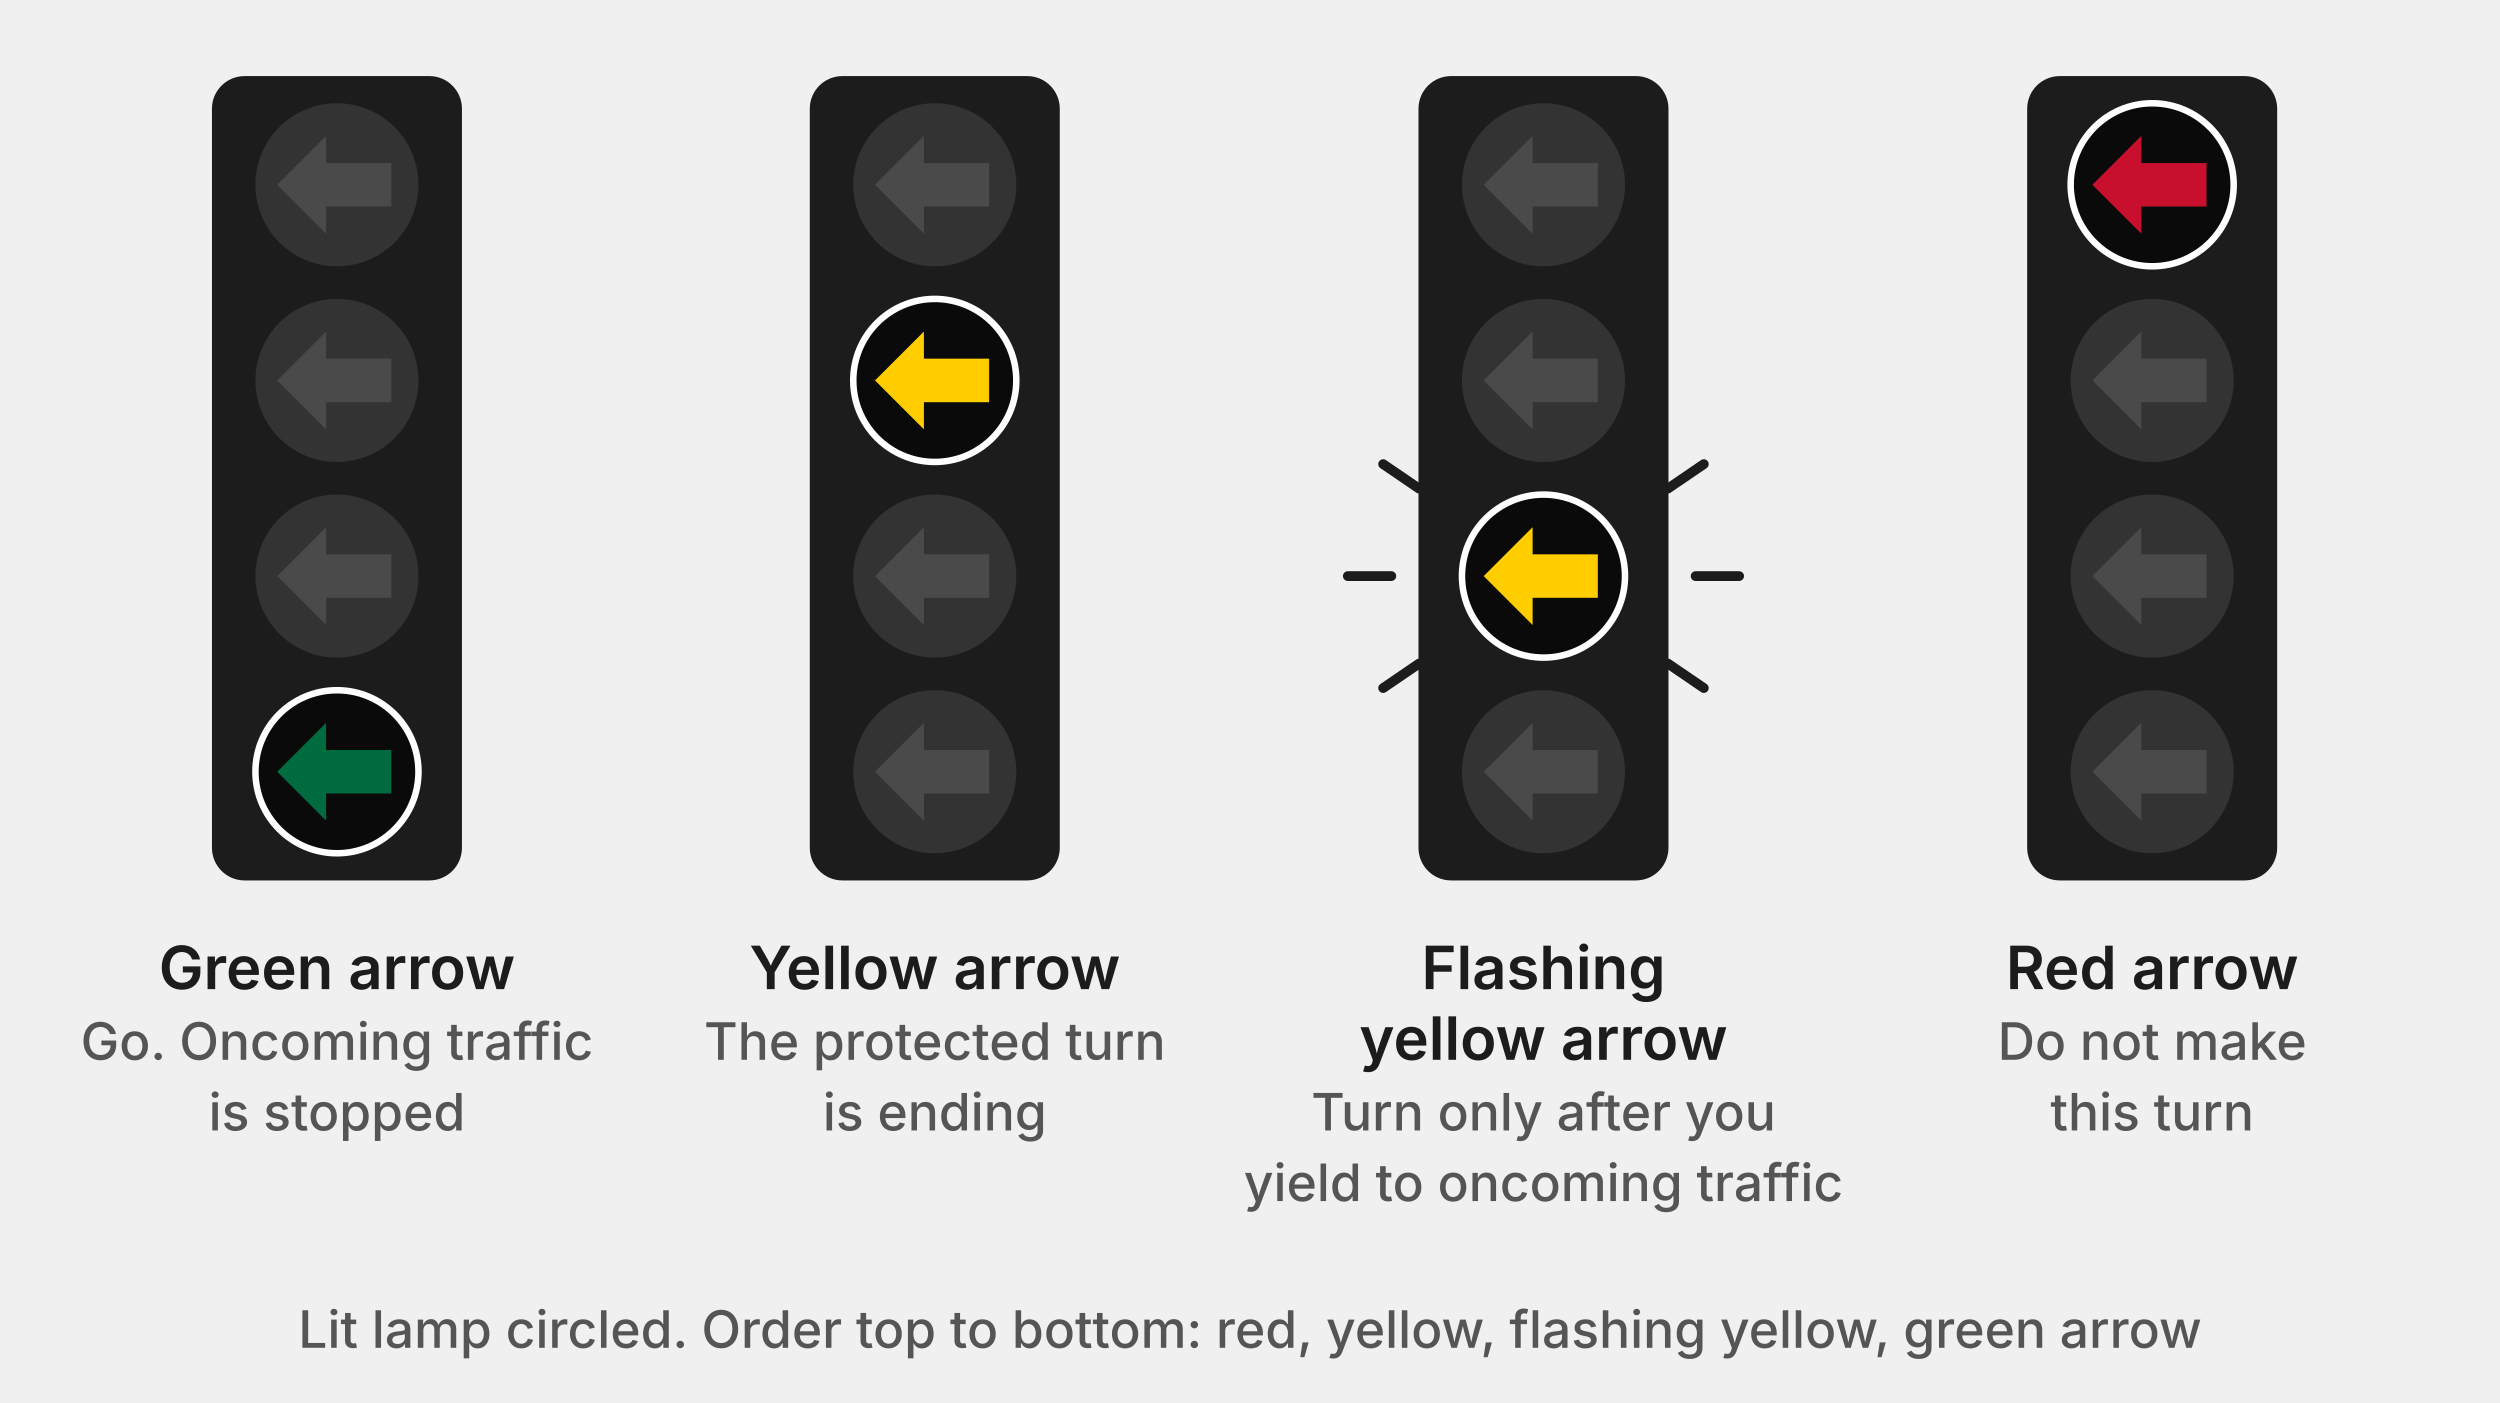
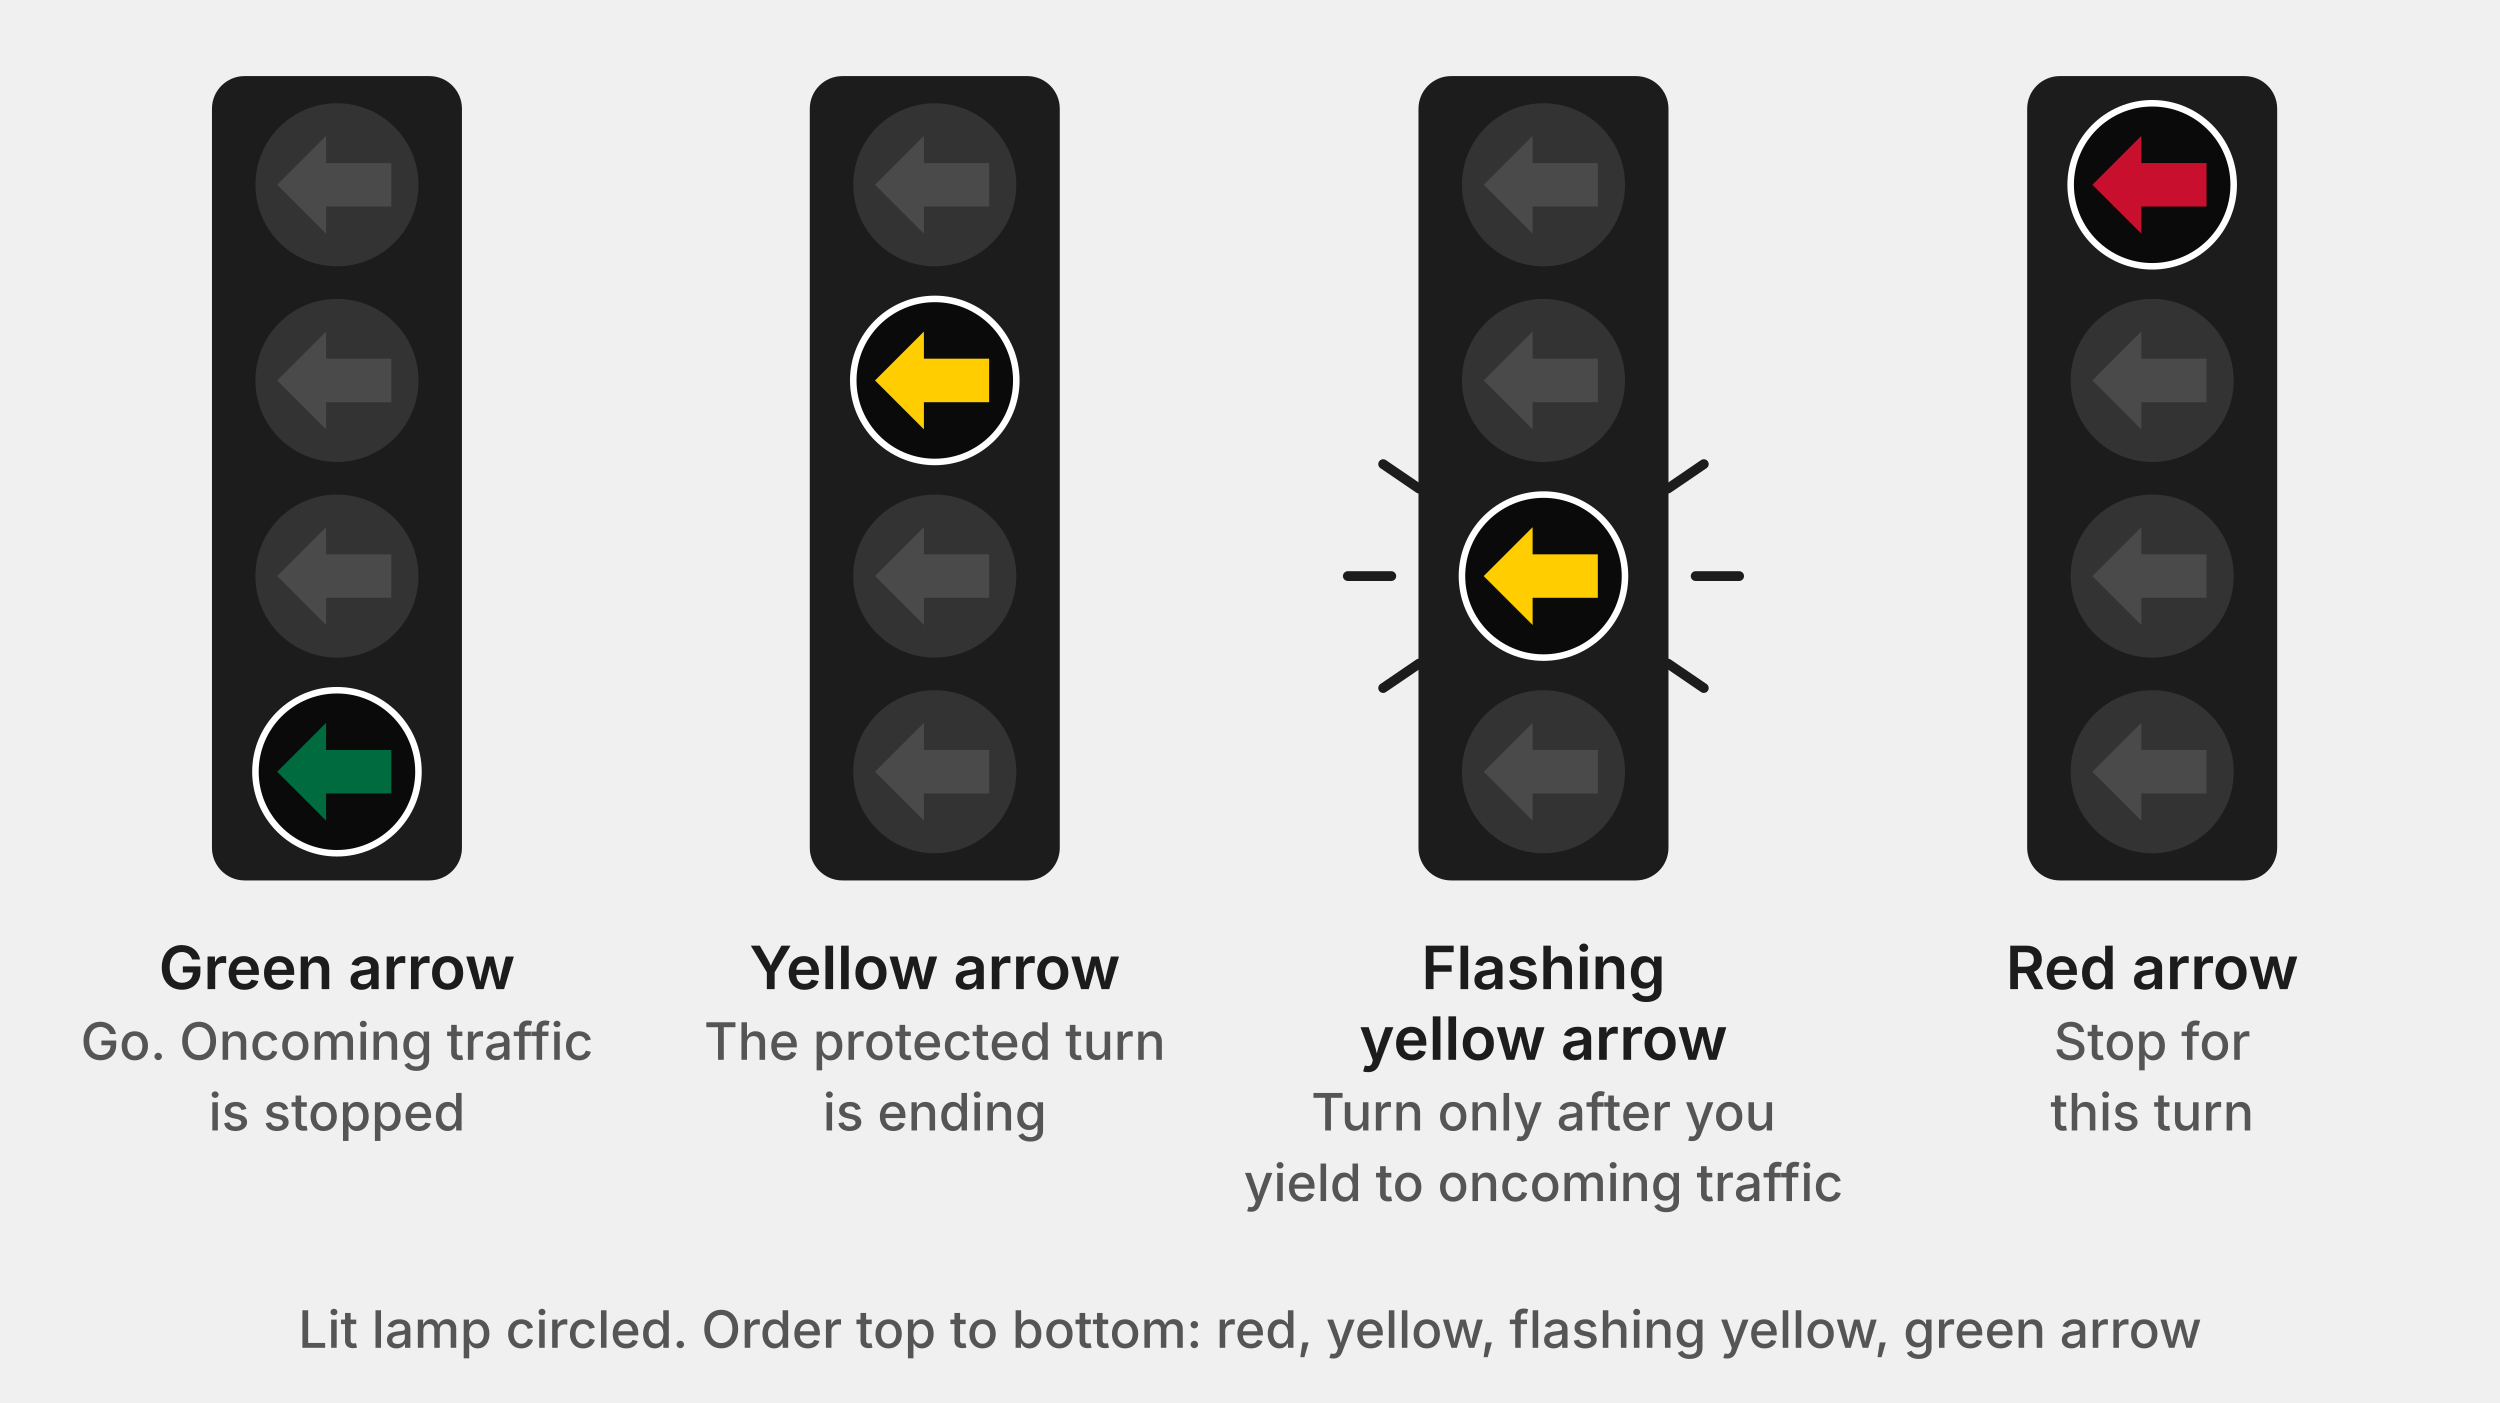
<svg xmlns="http://www.w3.org/2000/svg" viewBox="0 0 460 258" font-family="Inter, Arial, sans-serif">
  <style>
    .lbl { font-size: 11px; font-weight: 600; fill: #1c1c1c; text-anchor: middle; }
    .sub { font-size: 9.5px; font-weight: 500; fill: #555; text-anchor: middle; }
  </style>
  <defs>
    <marker id="ah_ch03_arrow_signals" viewBox="0 0 10 10" refX="7" refY="5" markerUnits="userSpaceOnUse" markerWidth="11" markerHeight="11" orient="auto">
      <path d="M0,0 L10,5 L0,10 z" fill="#1c1c1c" />
    </marker>
  </defs>
  <rect x="39" y="14" width="46" height="148" rx="6" fill="#1c1c1c" />
  <circle cx="62" cy="34" r="15" fill="#333" />
  <polygon points="51,34 60,25 60,30 72,30 72,38 60,38 60,43" fill="#4a4a4a" />
  <circle cx="62" cy="70" r="15" fill="#333" />
  <polygon points="51,70 60,61 60,66 72,66 72,74 60,74 60,79" fill="#4a4a4a" />
  <circle cx="62" cy="106" r="15" fill="#333" />
  <polygon points="51,106 60,97 60,102 72,102 72,110 60,110 60,115" fill="#4a4a4a" />
  <circle cx="62" cy="142" r="15" fill="#0a0a0a" />
  <polygon points="51,142 60,133 60,138 72,138 72,146 60,146 60,151" fill="#006B3F" />
  <circle cx="62" cy="142" r="15" fill="none" stroke="#fff" stroke-width="1.2" />
  <text class="lbl" x="62" y="182">Green arrow</text>
  <text class="sub" x="62" y="195">Go. Oncoming traffic</text>
  <text class="sub" x="62" y="208">is stopped</text>
  <rect x="149" y="14" width="46" height="148" rx="6" fill="#1c1c1c" />
  <circle cx="172" cy="34" r="15" fill="#333" />
  <polygon points="161,34 170,25 170,30 182,30 182,38 170,38 170,43" fill="#4a4a4a" />
  <circle cx="172" cy="70" r="15" fill="#0a0a0a" />
  <polygon points="161,70 170,61 170,66 182,66 182,74 170,74 170,79" fill="#FFCD00" />
  <circle cx="172" cy="70" r="15" fill="none" stroke="#fff" stroke-width="1.2" />
  <circle cx="172" cy="106" r="15" fill="#333" />
  <polygon points="161,106 170,97 170,102 182,102 182,110 170,110 170,115" fill="#4a4a4a" />
  <circle cx="172" cy="142" r="15" fill="#333" />
  <polygon points="161,142 170,133 170,138 182,138 182,146 170,146 170,151" fill="#4a4a4a" />
  <text class="lbl" x="172" y="182">Yellow arrow</text>
  <text class="sub" x="172" y="195">The protected turn</text>
  <text class="sub" x="172" y="208">is ending</text>
  <rect x="261" y="14" width="46" height="148" rx="6" fill="#1c1c1c" />
  <circle cx="284" cy="34" r="15" fill="#333" />
  <polygon points="273,34 282,25 282,30 294,30 294,38 282,38 282,43" fill="#4a4a4a" />
  <circle cx="284" cy="70" r="15" fill="#333" />
  <polygon points="273,70 282,61 282,66 294,66 294,74 282,74 282,79" fill="#4a4a4a" />
  <circle cx="284" cy="106" r="15" fill="#0a0a0a" />
  <polygon points="273,106 282,97 282,102 294,102 294,110 282,110 282,115" fill="#FFCD00" />
  <circle cx="284" cy="106" r="15" fill="none" stroke="#fff" stroke-width="1.2" />
  <circle cx="284" cy="142" r="15" fill="#333" />
  <polygon points="273,142 282,133 282,138 294,138 294,146 282,146 282,151" fill="#4a4a4a" />
  <line x1="306.9" y1="89.9" x2="313.5" y2="85.4" stroke="#1c1c1c" stroke-width="1.8" stroke-linecap="round" />
  <line x1="312.0" y1="106.0" x2="320.0" y2="106.0" stroke="#1c1c1c" stroke-width="1.8" stroke-linecap="round" />
  <line x1="306.9" y1="122.1" x2="313.5" y2="126.6" stroke="#1c1c1c" stroke-width="1.8" stroke-linecap="round" />
  <line x1="261.1" y1="122.1" x2="254.5" y2="126.6" stroke="#1c1c1c" stroke-width="1.8" stroke-linecap="round" />
  <line x1="256.0" y1="106.0" x2="248.0" y2="106.0" stroke="#1c1c1c" stroke-width="1.8" stroke-linecap="round" />
  <line x1="261.1" y1="89.9" x2="254.5" y2="85.4" stroke="#1c1c1c" stroke-width="1.8" stroke-linecap="round" />
  <text class="lbl" x="284" y="182">Flashing</text>
  <text class="lbl" x="284" y="195">yellow arrow</text>
  <text class="sub" x="284" y="208">Turn only after you</text>
  <text class="sub" x="284" y="221">yield to oncoming traffic</text>
  <rect x="373" y="14" width="46" height="148" rx="6" fill="#1c1c1c" />
  <circle cx="396" cy="34" r="15" fill="#0a0a0a" />
  <polygon points="385,34 394,25 394,30 406,30 406,38 394,38 394,43" fill="#C8102E" />
  <circle cx="396" cy="34" r="15" fill="none" stroke="#fff" stroke-width="1.2" />
  <circle cx="396" cy="70" r="15" fill="#333" />
  <polygon points="385,70 394,61 394,66 406,66 406,74 394,74 394,79" fill="#4a4a4a" />
  <circle cx="396" cy="106" r="15" fill="#333" />
  <polygon points="385,106 394,97 394,102 406,102 406,110 394,110 394,115" fill="#4a4a4a" />
  <circle cx="396" cy="142" r="15" fill="#333" />
  <polygon points="385,142 394,133 394,138 406,138 406,146 394,146 394,151" fill="#4a4a4a" />
  <text class="lbl" x="396" y="182">Red arrow</text>
-   <text class="sub" x="396" y="195">Do not make</text>
+   <text class="sub" x="396" y="195">Stop for</text>
  <text class="sub" x="396" y="208">this turn</text>
  <text class="sub" x="230" y="248">Lit lamp circled. Order top to bottom: red, yellow, flashing yellow, green arrow</text>
</svg>
